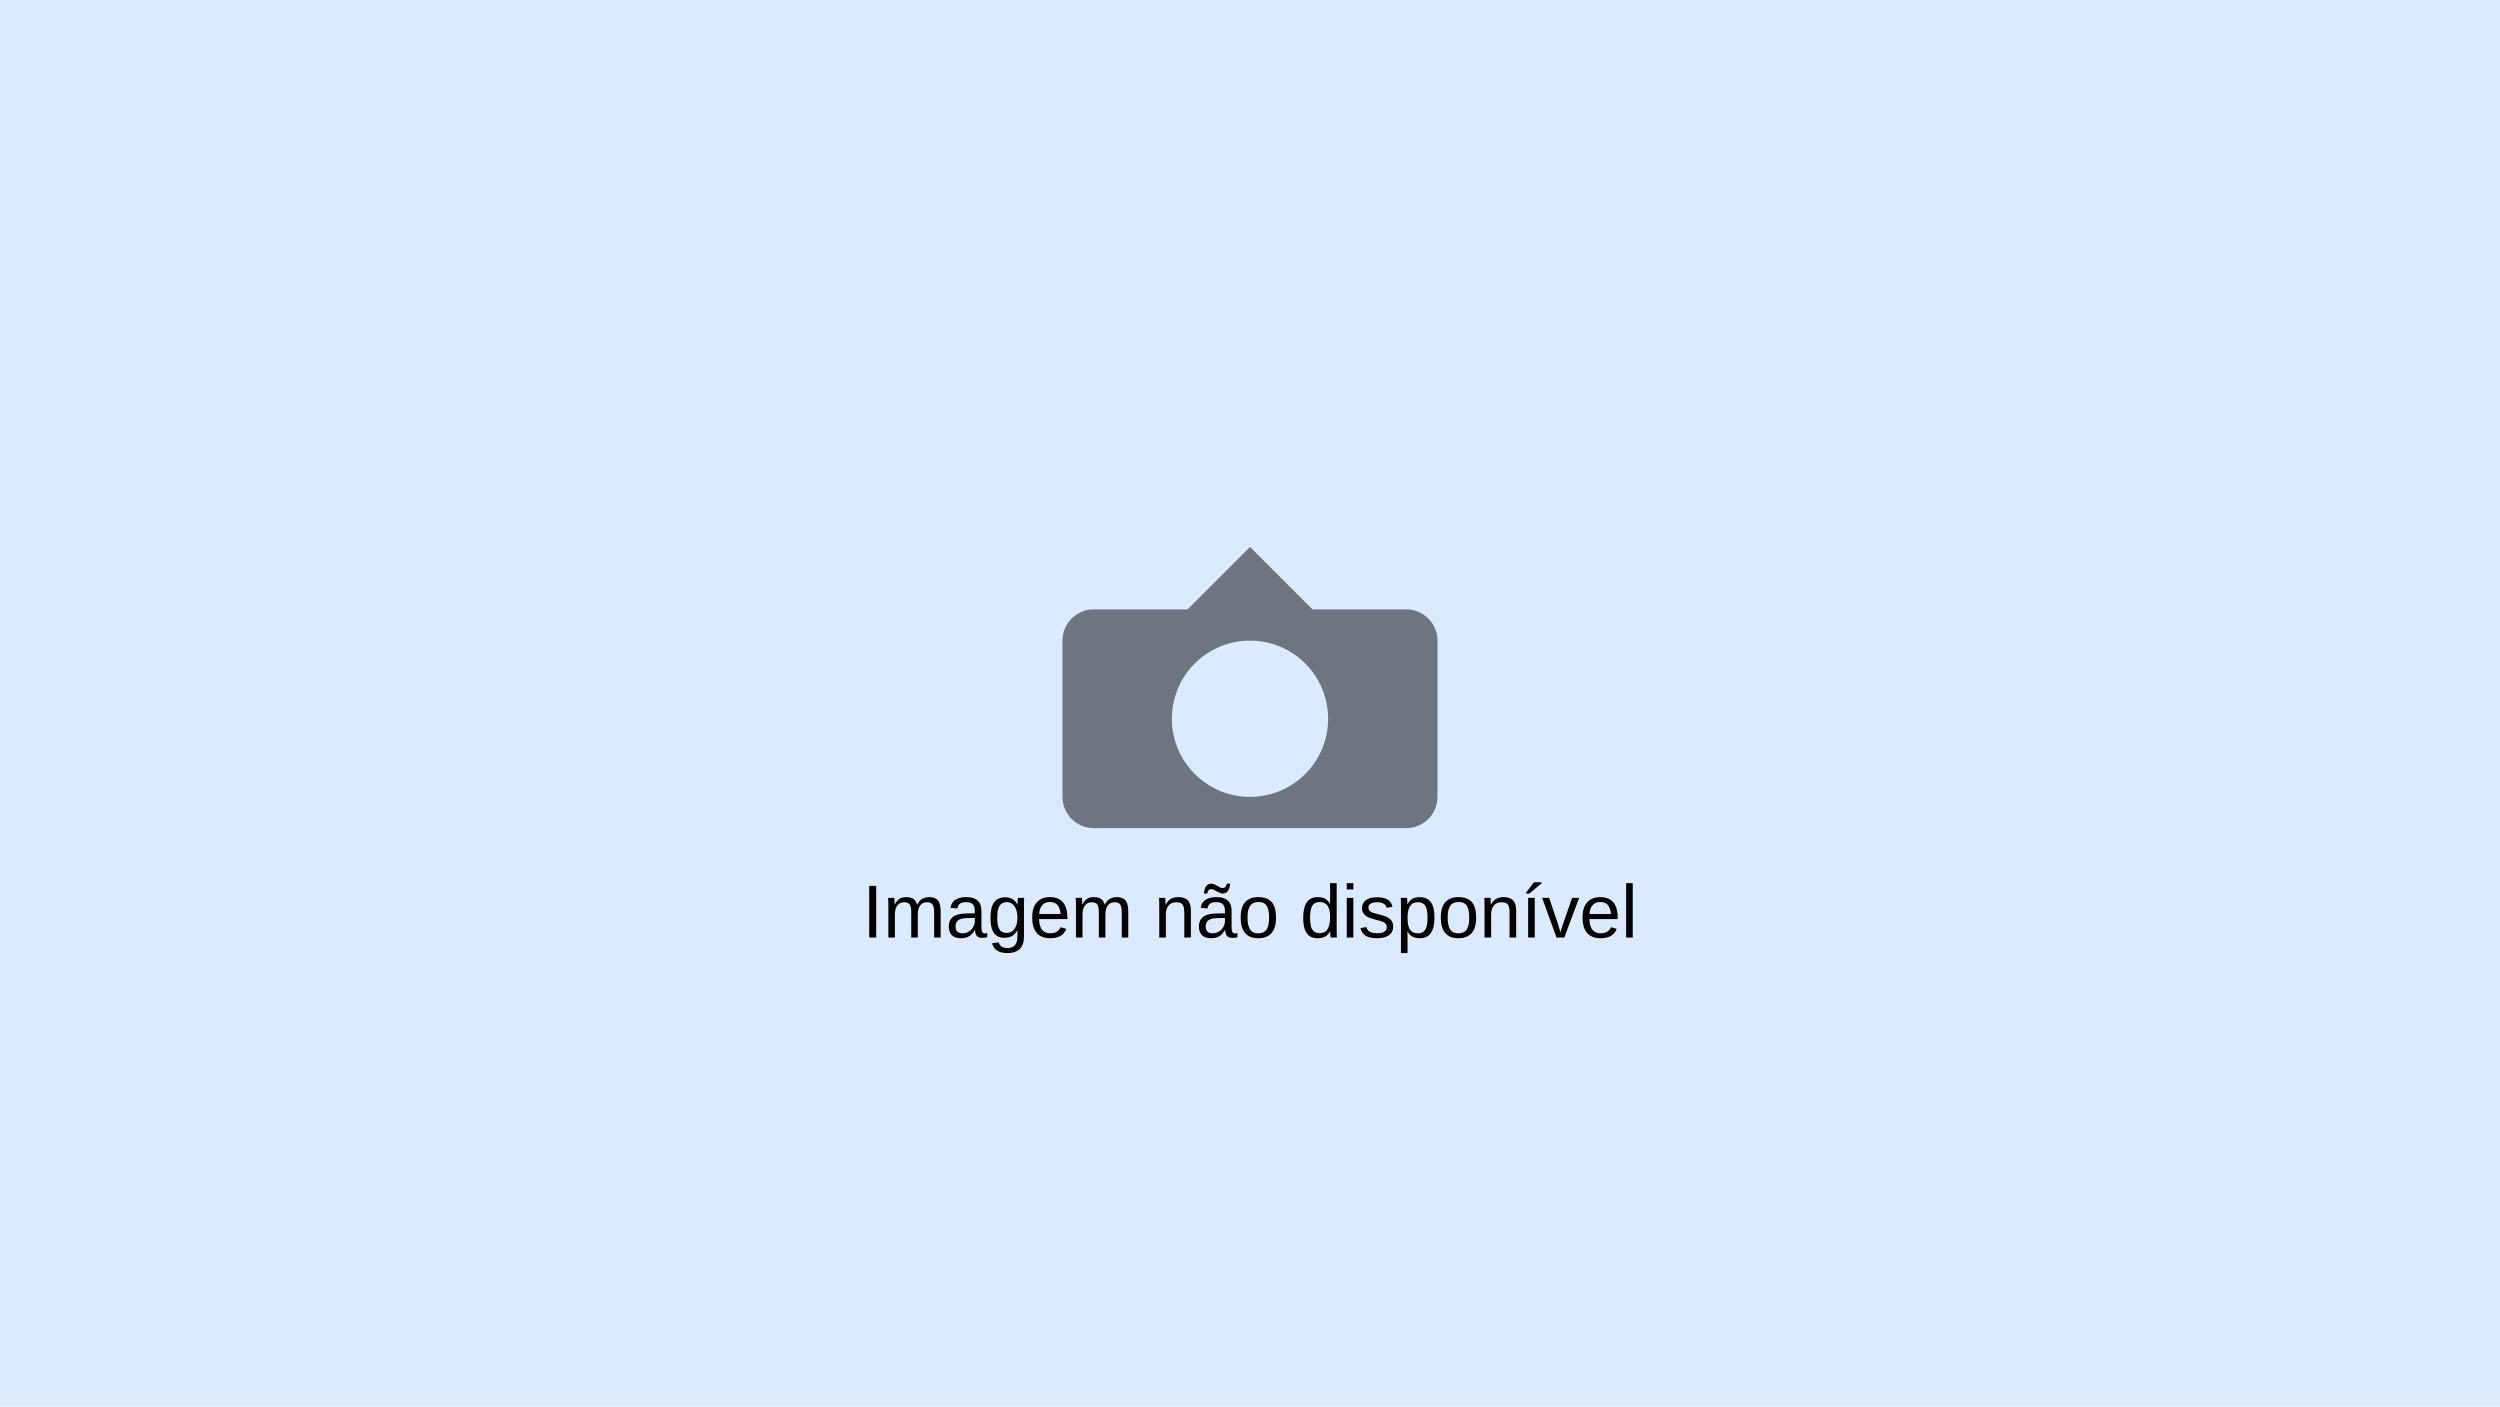
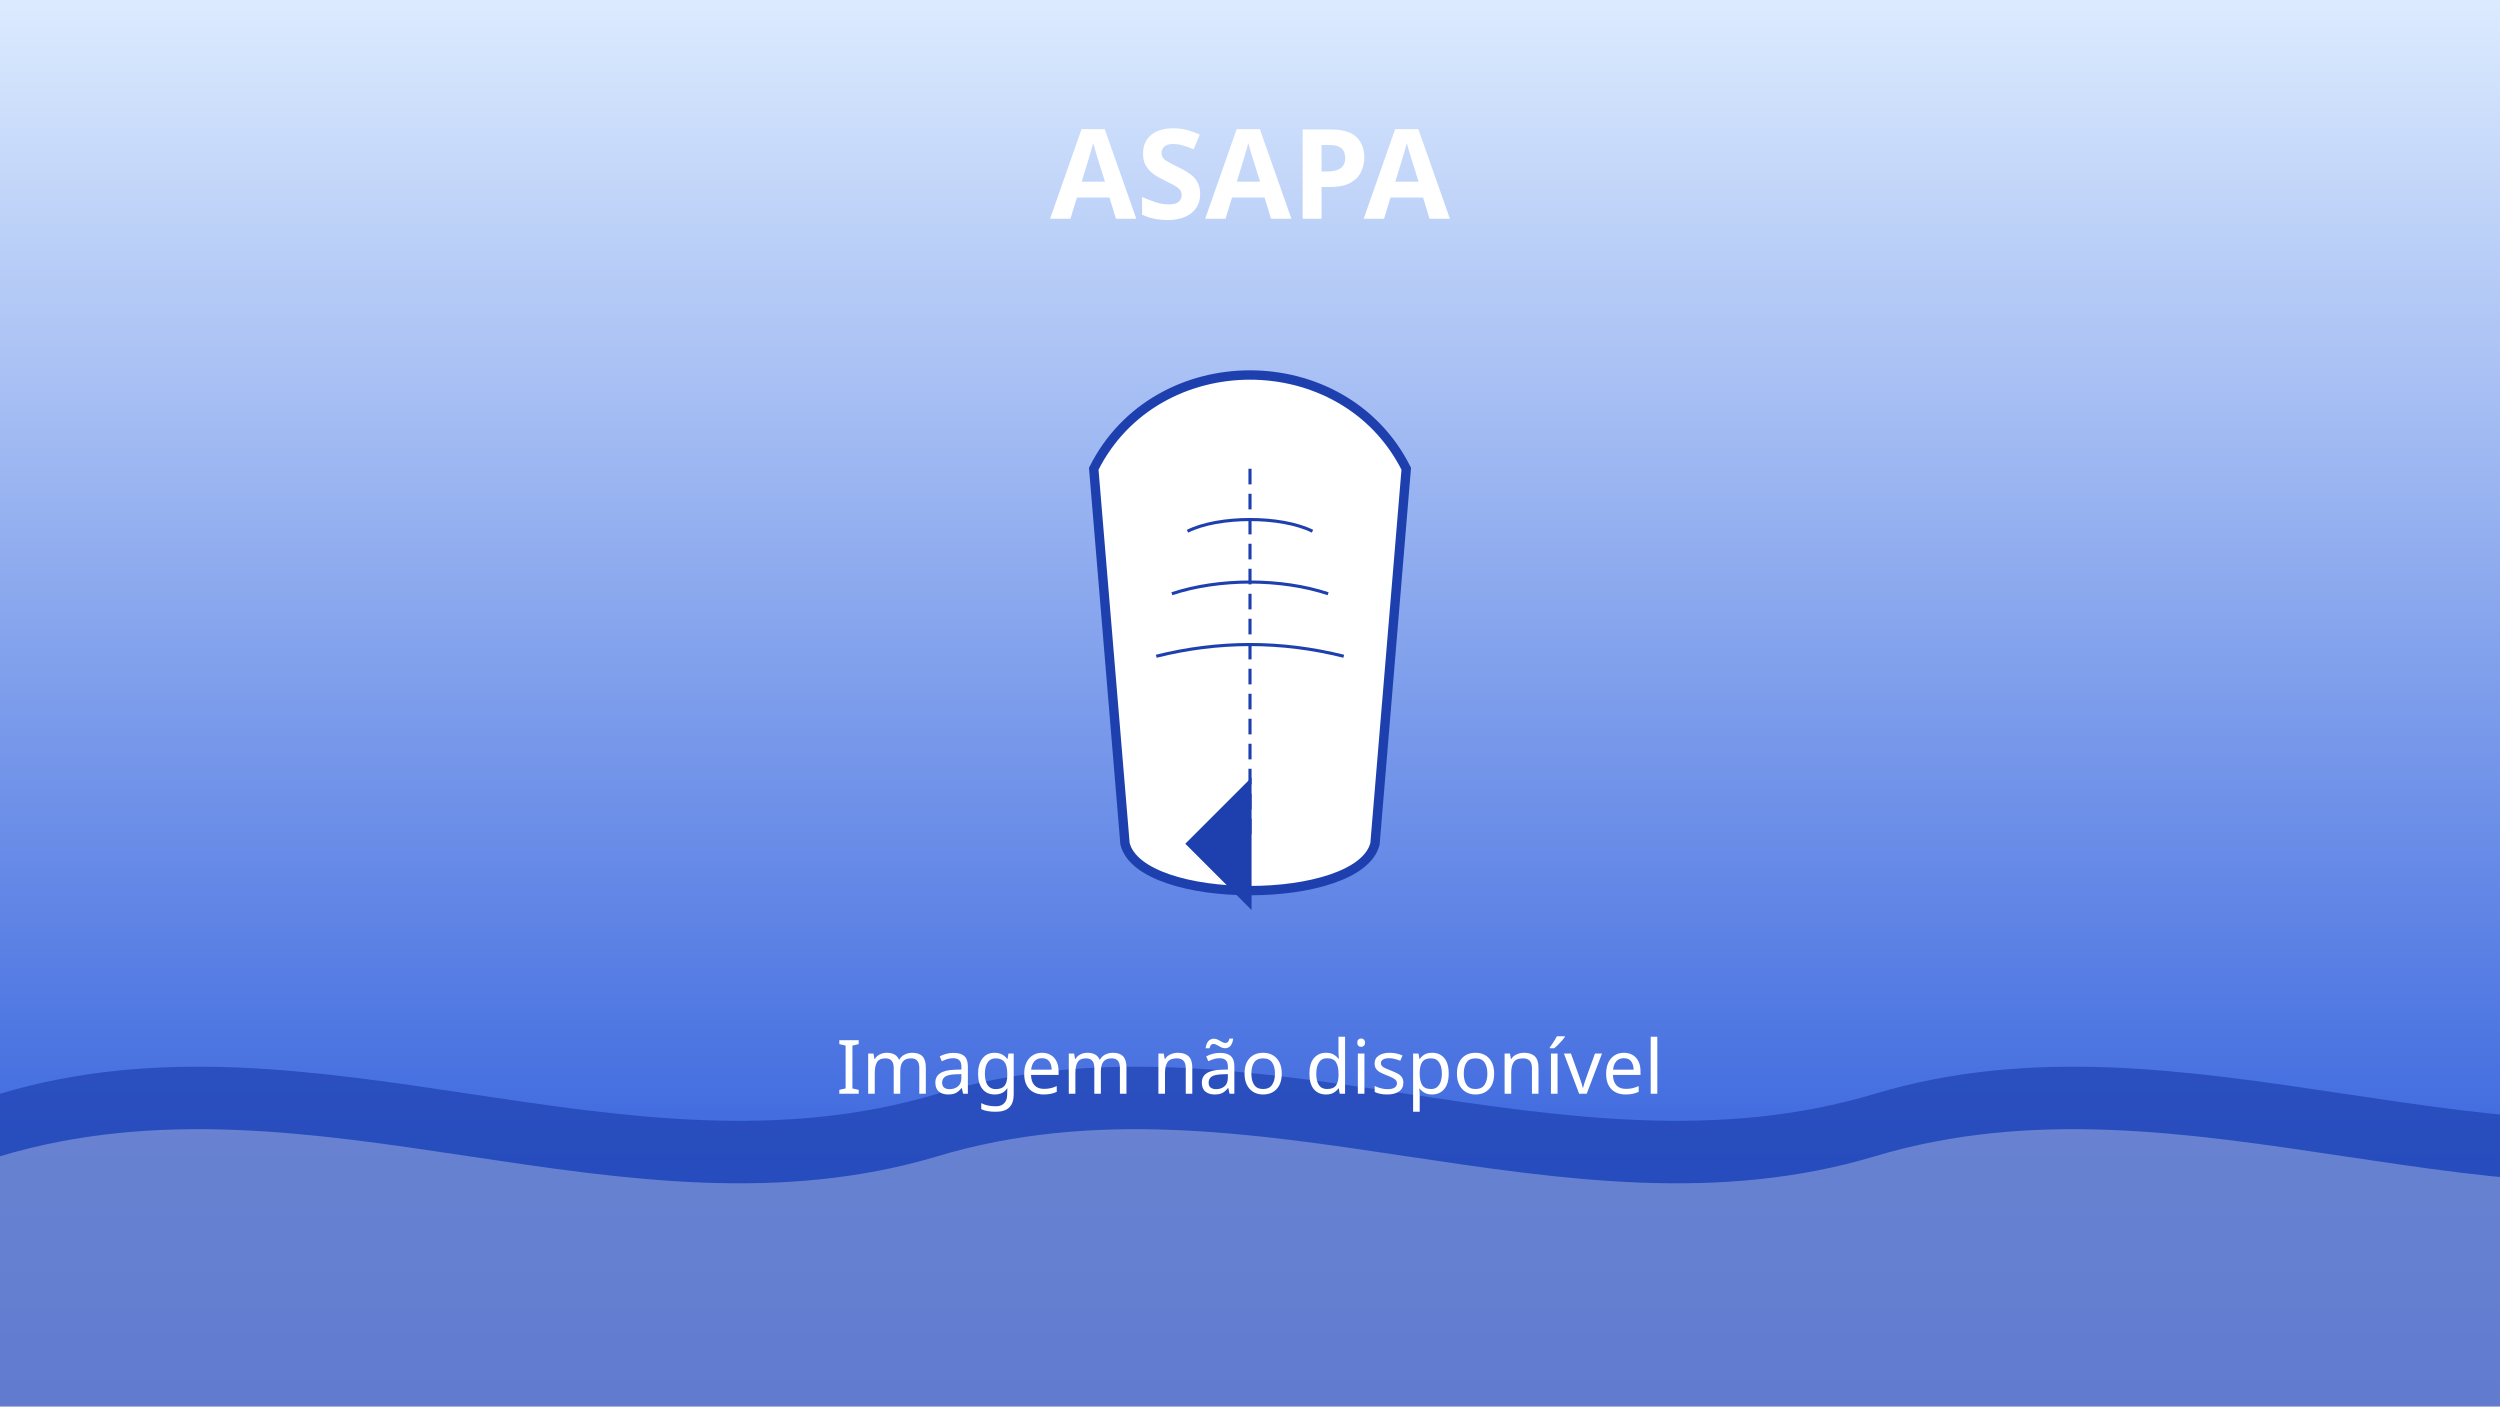
<svg xmlns="http://www.w3.org/2000/svg" width="100%" height="100%" viewBox="0 0 800 450">
-   <rect width="100%" height="100%" fill="#dbeafe" />
-   <g transform="translate(350, 175)" fill="#000000" opacity="0.5">
-     <path d="M50,0 L70,20 L100,20 A10,10 0 0 1 110,30 L110,80 A10,10 0 0 1 100,90 L0,90 A10,10 0 0 1 -10,80 L-10,30 A10,10 0 0 1 0,20 L30,20 L50,0 Z M50,30 A25,25 0 1 0 50,80 A25,25 0 1 0 50,30 Z" />
+   <defs>
+     <linearGradient id="oceanGradient" x1="0%" y1="0%" x2="0%" y2="100%">
+       <stop offset="0%" stop-color="#dbeafe" />
+       <stop offset="100%" stop-color="#1d4ed8" />
+     </linearGradient>
+   </defs>
+   <rect width="100%" height="100%" fill="url(#oceanGradient)" />
+   <path d="M0,350              C100,320 200,380 300,350              C400,320 500,380 600,350              C700,320 800,380 900,350              L900,450 L0,450 Z" fill="#1e40af" opacity="0.7" />
+   <path d="M0,370              C100,340 200,400 300,370              C400,340 500,400 600,370              C700,340 800,400 900,370              L900,450 L0,450 Z" fill="#ffffff" opacity="0.3" />
+   <g transform="translate(350, 150)">
+     <path d="M0,0 C20,-40 80,-40 100,0 L90,120 C85,140 15,140 10,120 Z" fill="#ffffff" stroke="#1e40af" stroke-width="3" />
+     <path d="M50,100 L50,140 L30,120 Z" fill="#1e40af" stroke="#1e40af" stroke-width="1" />
+     <line x1="50" y1="0" x2="50" y2="120" stroke="#1e40af" stroke-width="1" stroke-dasharray="5,3" />
+     <path d="M30,20 C40,15 60,15 70,20" fill="none" stroke="#1e40af" stroke-width="1" />
+     <path d="M25,40 C40,35 60,35 75,40" fill="none" stroke="#1e40af" stroke-width="1" />
+     <path d="M20,60 C40,55 60,55 80,60" fill="none" stroke="#1e40af" stroke-width="1" />
  </g>
-   <text id="placeholderText" x="400" y="300" font-family="Arial, sans-serif" font-size="24" text-anchor="middle" fill="#000000">Imagem não disponível
+   <g transform="translate(400, 70)">
+     <text x="0" y="0" font-family="'Geist Sans', sans-serif" font-weight="bold" font-size="40" text-anchor="middle" fill="#ffffff">ASAPA
+         </text>
+   </g>
+   <text id="placeholderText" x="400" y="350" font-family="'Geist Sans', sans-serif" font-size="24" font-weight="500" text-anchor="middle" fill="#ffffff">Imagem não disponível
    </text>
</svg>
